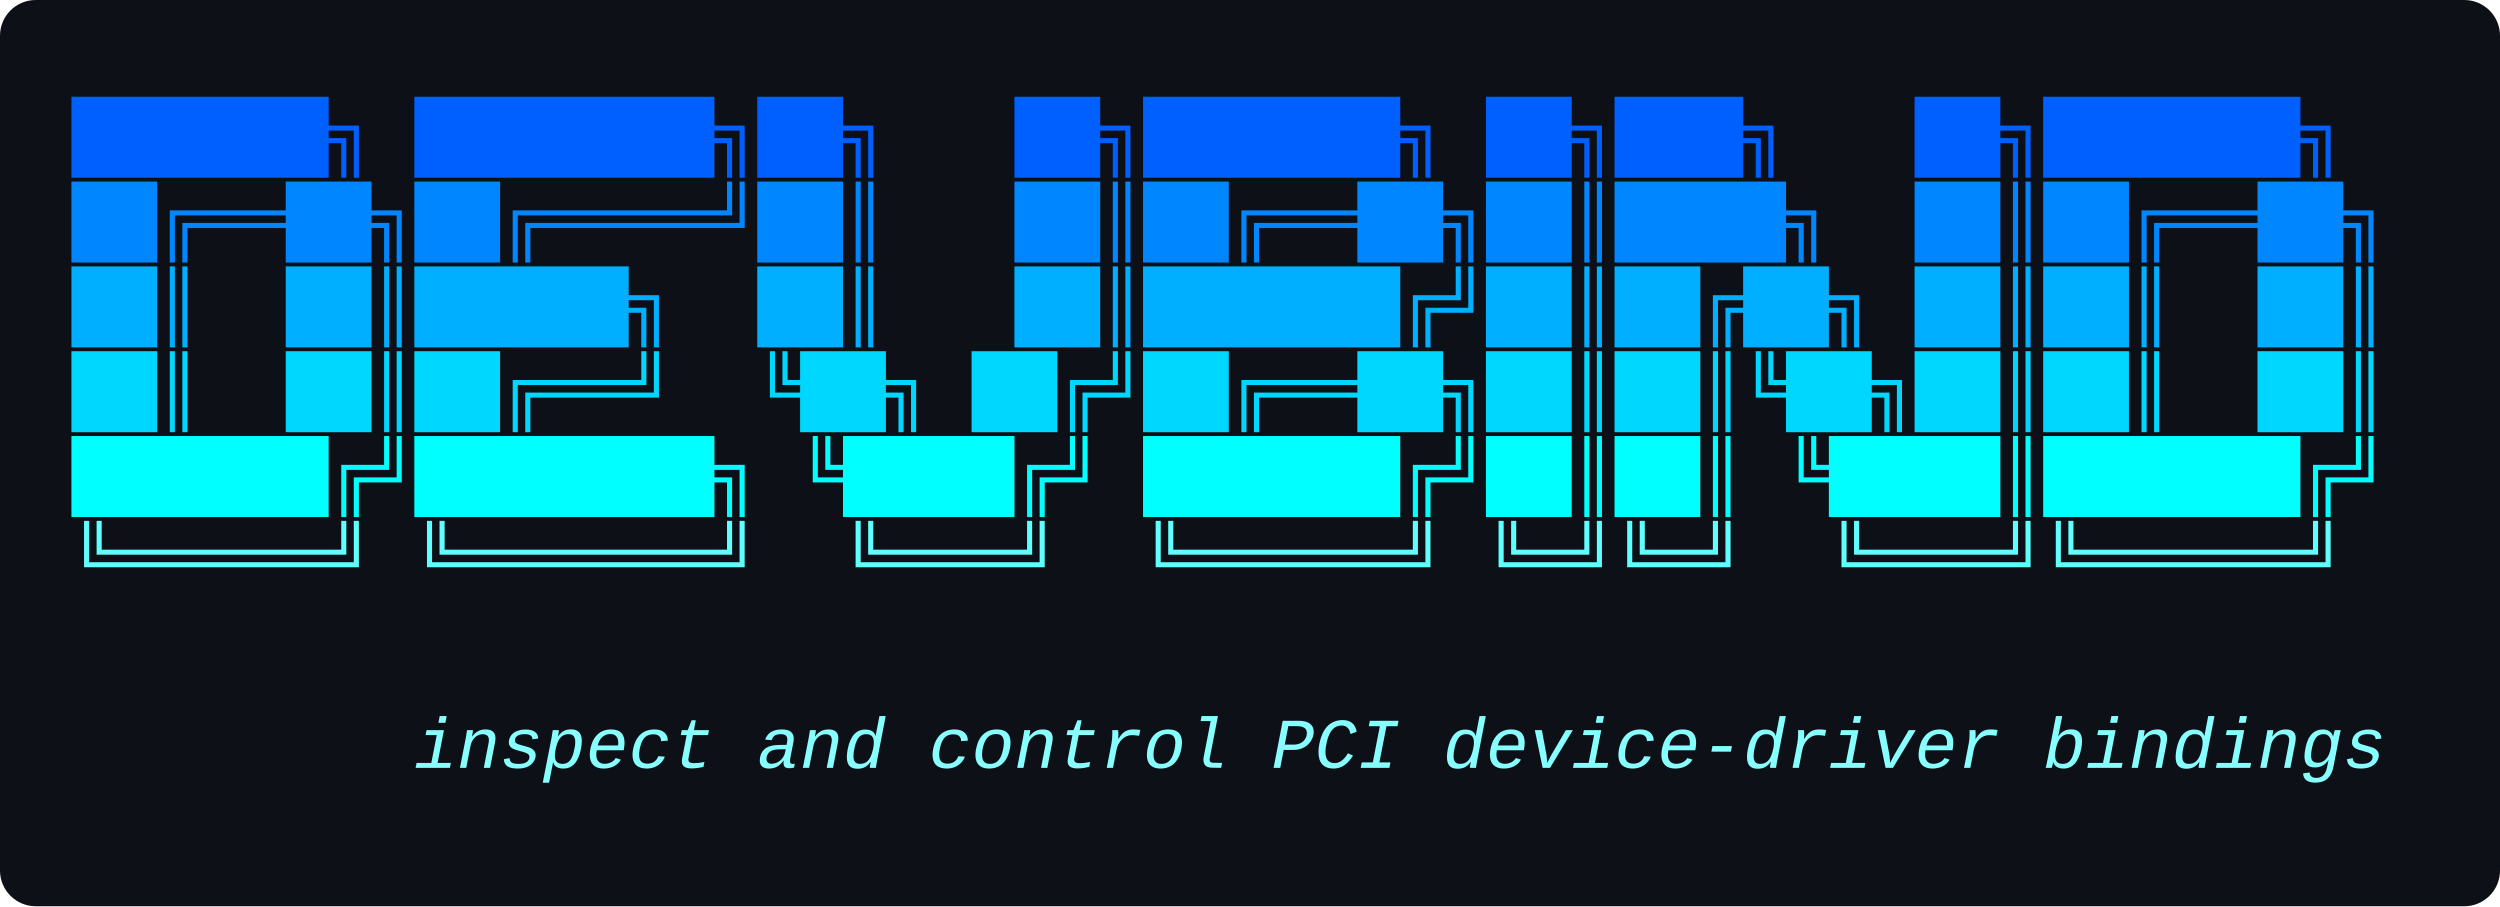
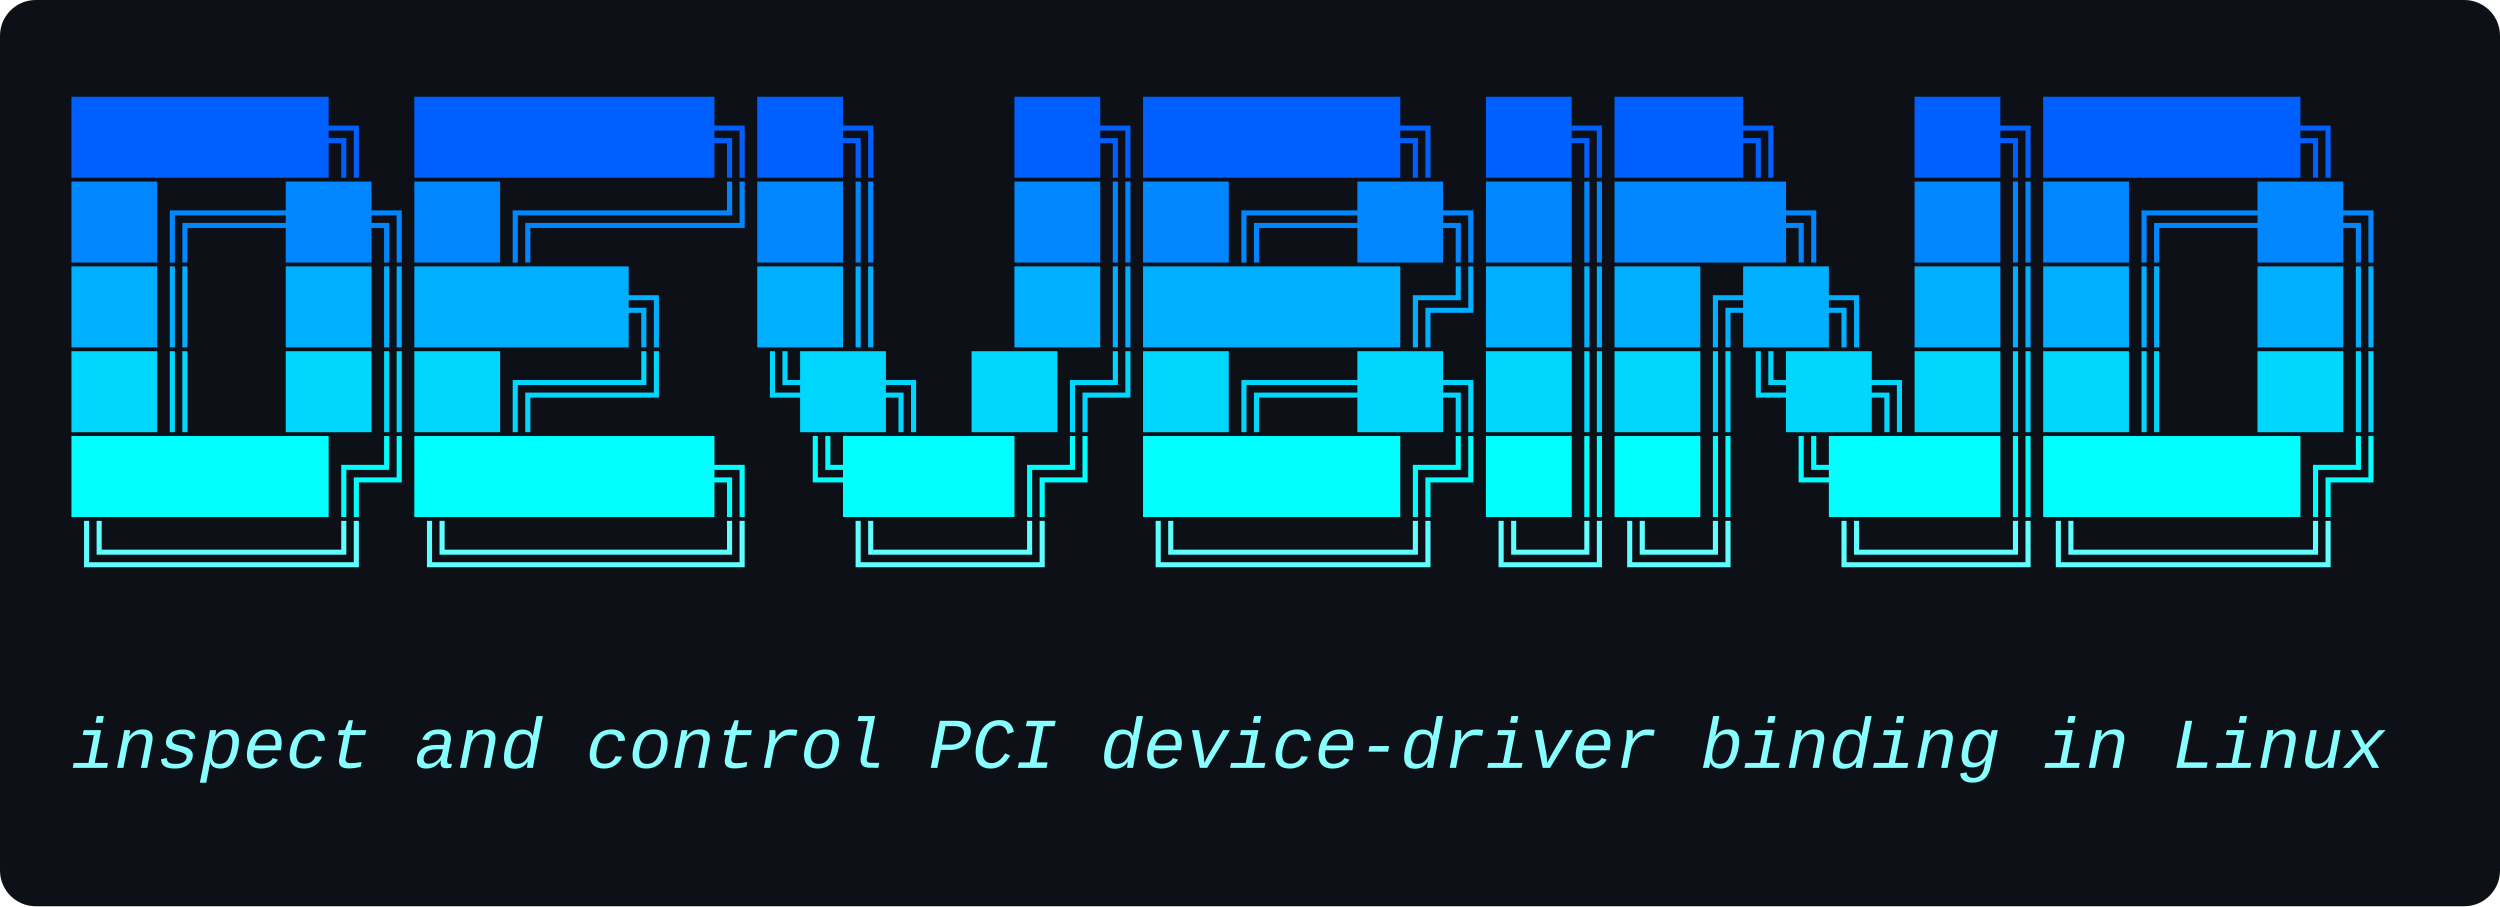
<svg xmlns="http://www.w3.org/2000/svg" width="560" height="203" viewBox="0 0 560 203" font-family="Menlo, Monaco, Consolas, &quot;Courier New&quot;, monospace" font-size="16">
  <rect width="100%" height="100%" fill="#0d1117" rx="8" />
  <text x="16" y="35" fill="#005fff" xml:space="preserve">██████╗ ███████╗██╗   ██╗██████╗ ██╗███╗   ██╗██████╗ </text>
  <text x="16" y="54" fill="#0087ff" xml:space="preserve">██╔══██╗██╔════╝██║   ██║██╔══██╗██║████╗  ██║██╔══██╗</text>
  <text x="16" y="73" fill="#00afff" xml:space="preserve">██║  ██║█████╗  ██║   ██║██████╔╝██║██╔██╗ ██║██║  ██║</text>
  <text x="16" y="92" fill="#00d7ff" xml:space="preserve">██║  ██║██╔══╝  ╚██╗ ██╔╝██╔══██╗██║██║╚██╗██║██║  ██║</text>
  <text x="16" y="111" fill="#00ffff" xml:space="preserve">██████╔╝███████╗ ╚████╔╝ ██████╔╝██║██║ ╚████║██████╔╝</text>
  <text x="16" y="130" fill="#5fffff" xml:space="preserve">╚═════╝ ╚══════╝  ╚═══╝  ╚═════╝ ╚═╝╚═╝  ╚═══╝╚═════╝ </text>
  <text x="16" y="149" fill="#87ffff" xml:space="preserve">                                                      </text>
-   <text x="92.8" y="172" fill="#87ffff" font-style="italic" xml:space="preserve">inspect and control PCI device-driver bindings</text>
+   <text x="16.0" y="172" fill="#87ffff" font-style="italic" xml:space="preserve">inspect and control PCI device-driver binding in Linux</text>
</svg>
